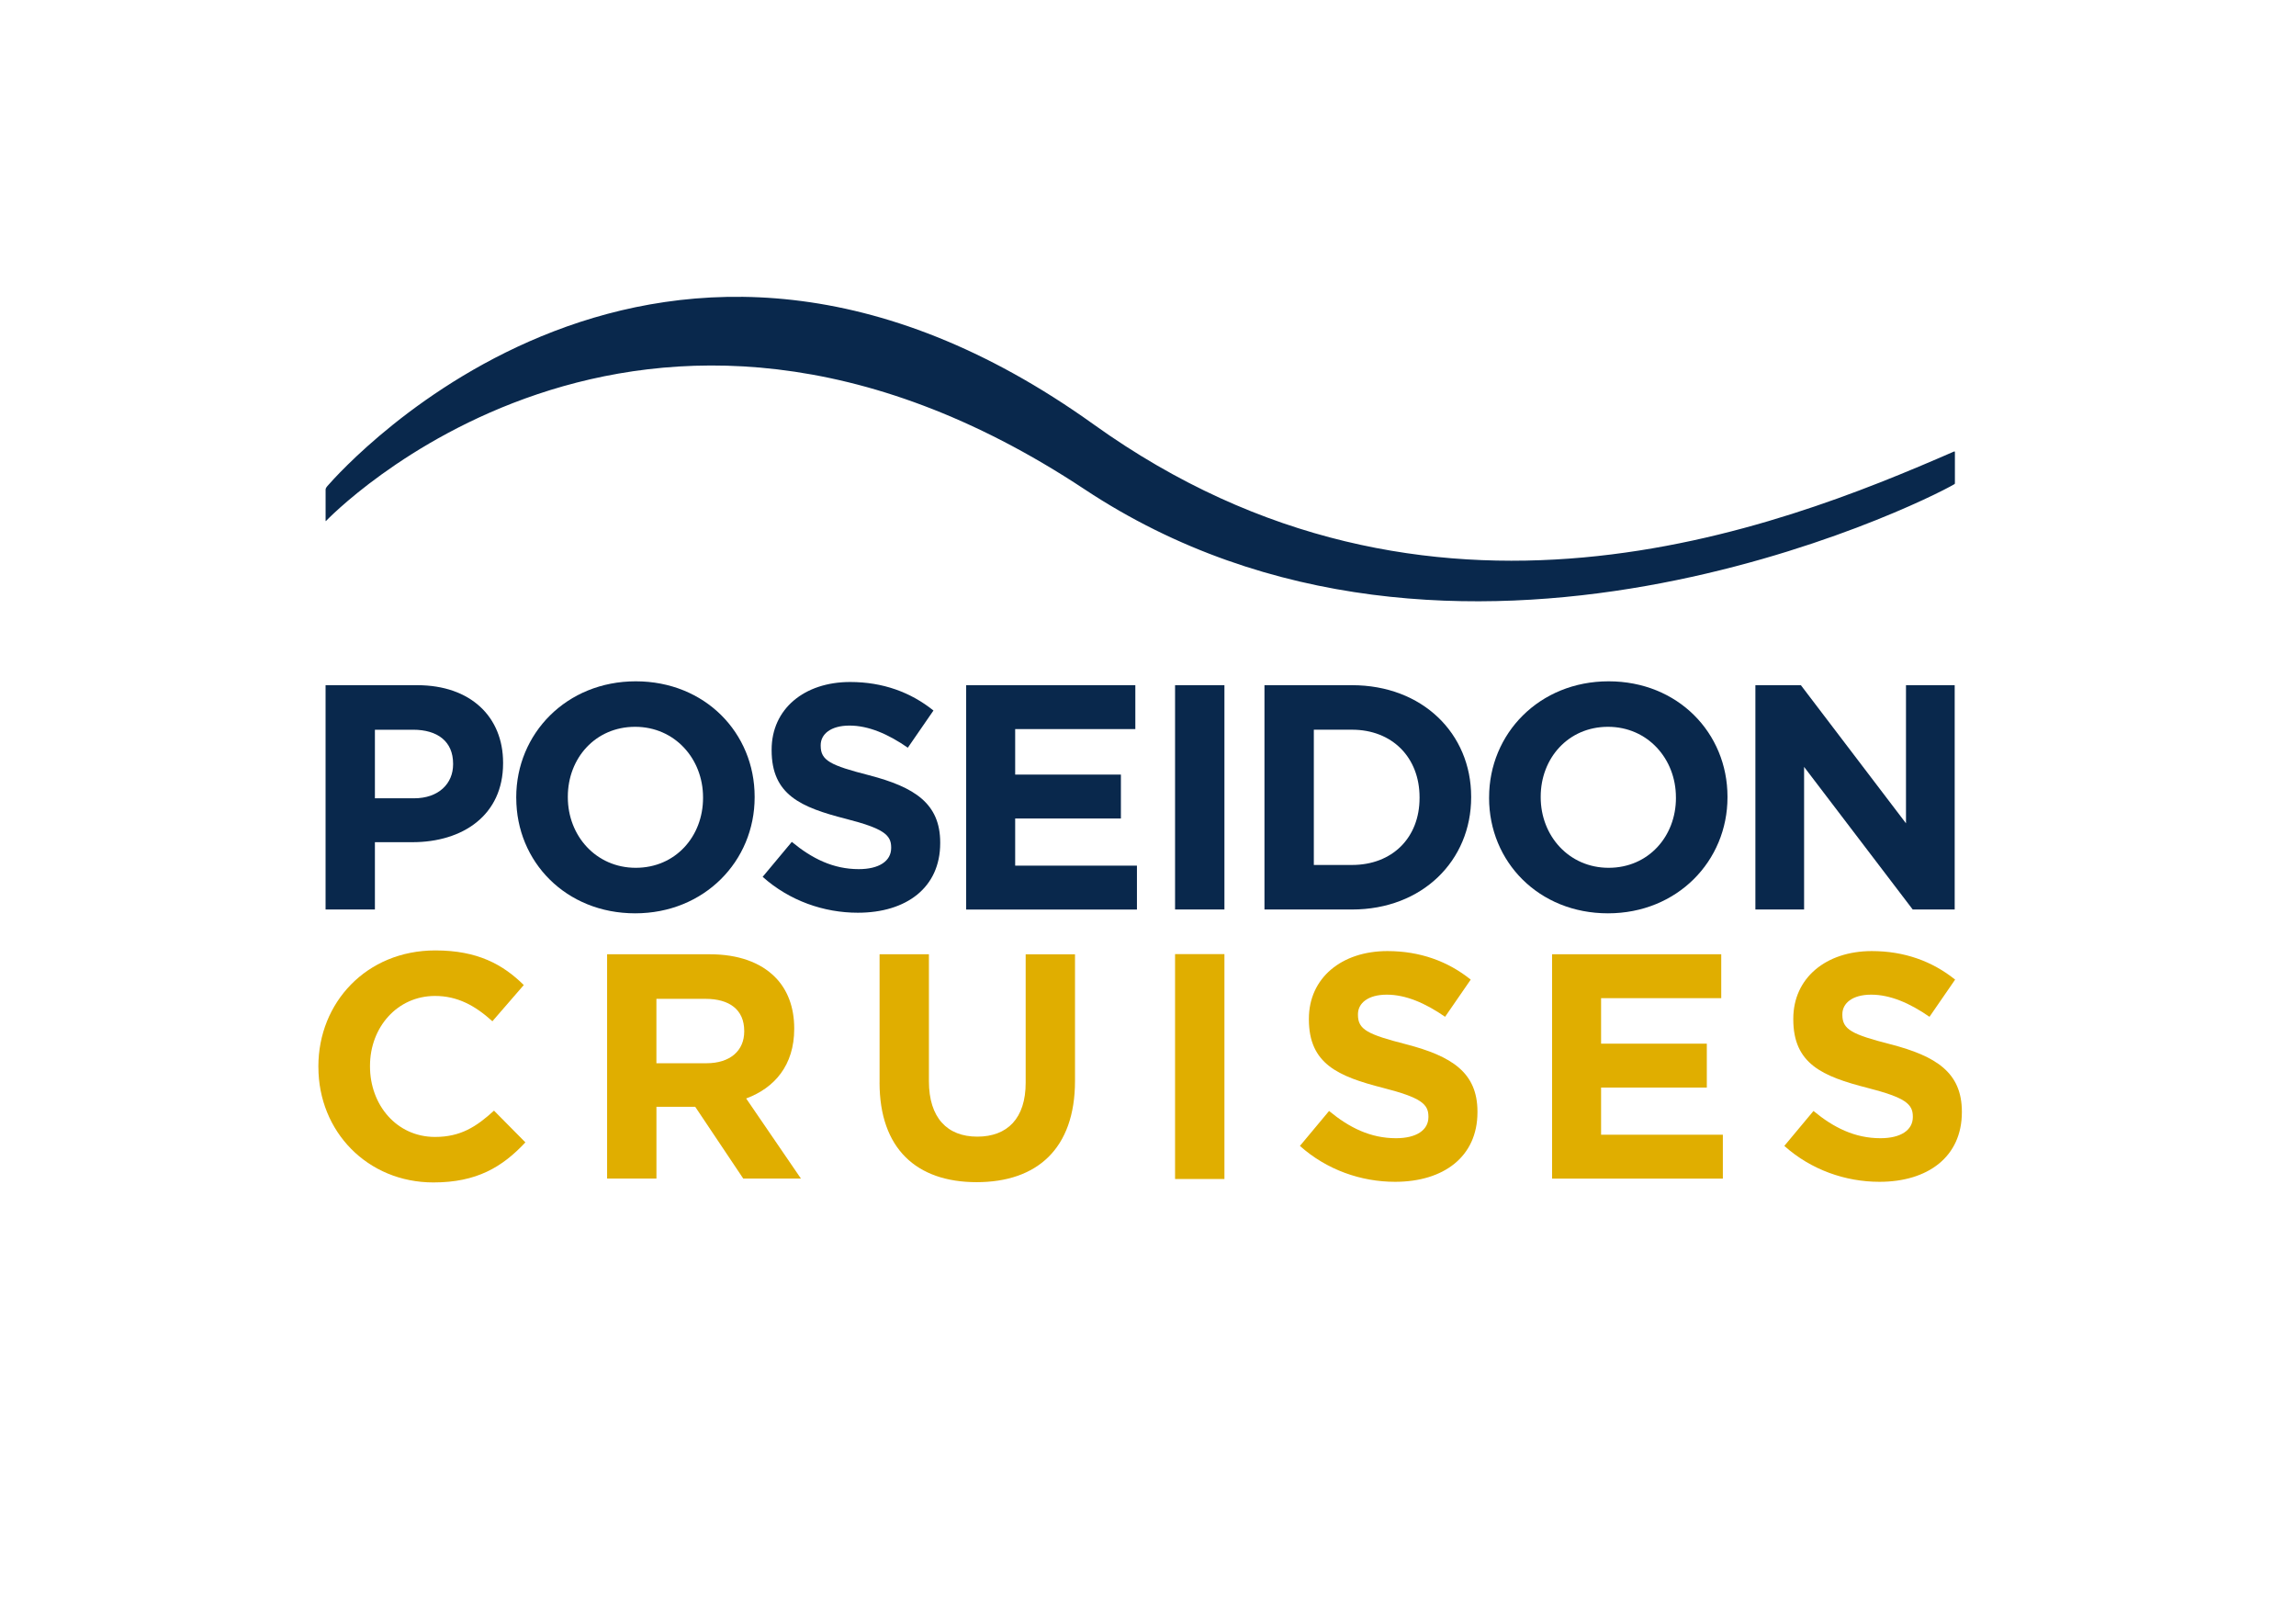
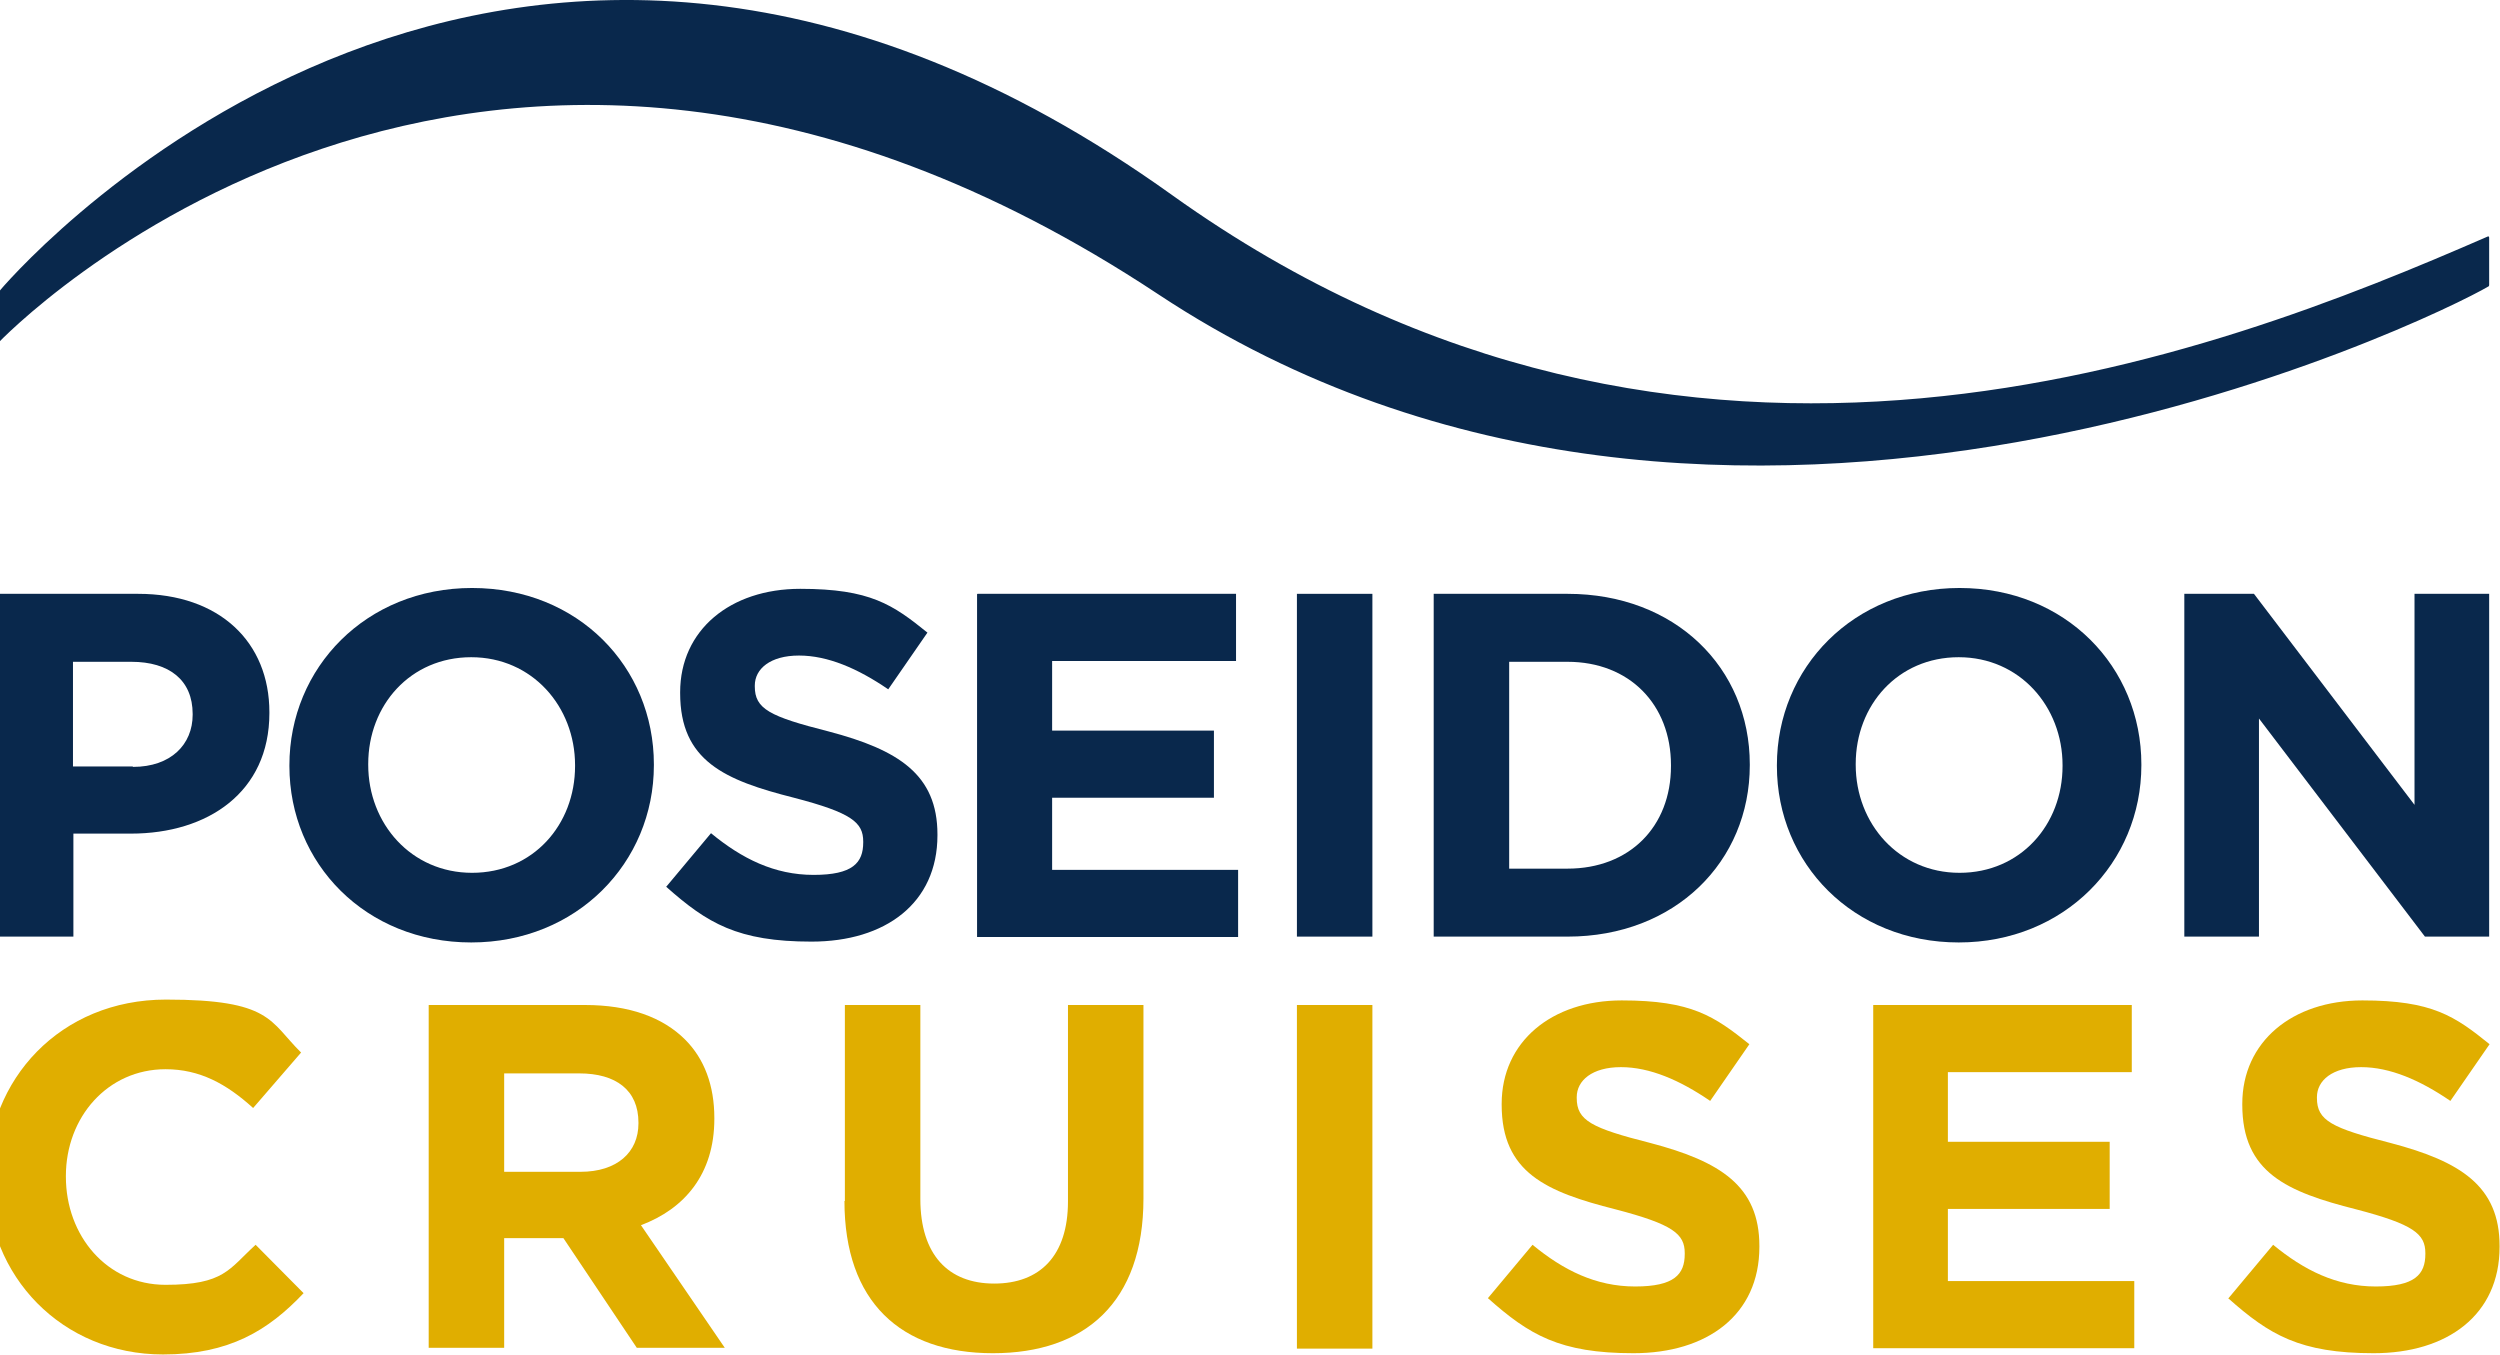
- <svg xmlns="http://www.w3.org/2000/svg" version="1.1" viewBox="0 0 841.89 595.28">
+ <svg xmlns="http://www.w3.org/2000/svg" id="Layer_1" version="1.1" viewBox="0 0 599.5 324.7">
  <defs>
    <style>
-       .cls-1 {
-         fill: #09284c;
+       .st0 {
+         fill: #e0ae00;
      }

-       .cls-2 {
-         fill: #e0ae00;
+       .st1 {
+         fill: #09284c;
      }
    </style>
  </defs>
-   <g>
-     <g id="Lager_1">
-       <g>
-         <path class="cls-1" d="M119.38,251.2h33.6c19.62,0,31.49,11.63,31.49,28.43v.23c0,19.03-14.8,28.9-33.25,28.9h-13.75v24.67h-18.09v-82.24ZM151.81,292.67c9.05,0,14.33-5.4,14.33-12.45v-.24c0-8.11-5.64-12.45-14.69-12.45h-13.98v25.14h14.33Z" />
-         <path class="cls-1" d="M189.29,292.55v-.24c0-23.38,18.45-42.53,43.83-42.53s43.59,18.92,43.59,42.3v.23c0,23.38-18.45,42.53-43.82,42.53s-43.59-18.92-43.59-42.3ZM257.79,292.55v-.24c0-14.1-10.34-25.85-24.91-25.85s-24.67,11.51-24.67,25.61v.23c0,14.1,10.34,25.85,24.91,25.85s24.67-11.51,24.67-25.61Z" />
-         <path class="cls-1" d="M279.65,321.46l10.69-12.81c7.4,6.11,15.16,9.99,24.56,9.99,7.4,0,11.87-2.94,11.87-7.75v-.23c0-4.58-2.82-6.93-16.57-10.46-16.57-4.23-27.26-8.81-27.26-25.14v-.24c0-14.92,11.98-24.79,28.79-24.79,11.98,0,22.21,3.76,30.55,10.46l-9.4,13.63c-7.28-5.05-14.45-8.11-21.38-8.11s-10.57,3.17-10.57,7.17v.23c0,5.41,3.53,7.17,17.74,10.81,16.68,4.35,26.08,10.34,26.08,24.67v.23c0,16.33-12.45,25.5-30.2,25.5-12.45,0-25.03-4.35-34.9-13.16Z" />
-         <path class="cls-1" d="M354.26,251.2h62.04v16.1h-44.06v16.68h38.77v16.1h-38.77v17.27h44.65v16.1h-62.62v-82.24Z" />
-         <path class="cls-1" d="M430.87,251.2h18.1v82.23h-18.1v-82.23Z" />
-         <path class="cls-1" d="M463.65,251.2h32.08c25.85,0,43.71,17.74,43.71,40.89v.23c0,23.15-17.86,41.12-43.71,41.12h-32.08v-82.24ZM481.75,267.53v49.58h13.98c14.8,0,24.79-9.99,24.79-24.56v-.24c0-14.57-9.99-24.79-24.79-24.79h-13.98Z" />
-         <path class="cls-1" d="M546.02,292.55v-.24c0-23.38,18.44-42.53,43.82-42.53s43.59,18.92,43.59,42.3v.23c0,23.38-18.45,42.53-43.83,42.53s-43.59-18.92-43.59-42.3ZM614.52,292.55v-.24c0-14.1-10.34-25.85-24.91-25.85s-24.67,11.51-24.67,25.61v.23c0,14.1,10.34,25.85,24.91,25.85s24.68-11.51,24.68-25.61Z" />
-         <path class="cls-1" d="M643.66,251.2h16.68l38.54,50.64v-50.64h17.86v82.24h-15.39l-39.83-52.28v52.28h-17.86v-82.24Z" />
-         <path class="cls-2" d="M116.74,391.21v-.24c0-23.38,17.62-42.53,42.89-42.53,15.51,0,24.79,5.17,32.43,12.69l-11.51,13.28c-6.35-5.76-12.81-9.28-21.03-9.28-13.86,0-23.85,11.51-23.85,25.61v.23c0,14.1,9.75,25.85,23.85,25.85,9.4,0,15.16-3.76,21.62-9.64l11.51,11.63c-8.46,9.05-17.86,14.69-33.72,14.69-24.2,0-42.18-18.68-42.18-42.3Z" />
-         <path class="cls-2" d="M222.6,349.85h37.6c10.46,0,18.56,2.94,23.97,8.34,4.58,4.58,7.05,11.04,7.05,18.8v.23c0,13.28-7.17,21.62-17.62,25.5l20.09,29.37h-21.15l-17.62-26.32h-14.22v26.32h-18.09v-82.24ZM259.03,389.8c8.81,0,13.86-4.7,13.86-11.63v-.23c0-7.76-5.4-11.75-14.22-11.75h-17.98v23.62h18.33Z" />
-         <path class="cls-2" d="M322.52,396.85v-47h18.09v46.53c0,13.39,6.7,20.33,17.74,20.33s17.74-6.7,17.74-19.74v-47.11h18.09v46.41c0,24.91-13.98,37.13-36.07,37.13s-35.6-12.34-35.6-36.54Z" />
-         <path class="cls-2" d="M430.87,349.79h18.1v82.45h-18.1v-82.45Z" />
-         <path class="cls-2" d="M476.65,420.11l10.69-12.81c7.4,6.11,15.16,9.99,24.56,9.99,7.4,0,11.87-2.94,11.87-7.75v-.23c0-4.58-2.82-6.93-16.57-10.46-16.57-4.23-27.26-8.81-27.26-25.14v-.24c0-14.92,11.98-24.79,28.79-24.79,11.98,0,22.2,3.76,30.55,10.46l-9.4,13.63c-7.29-5.05-14.45-8.11-21.38-8.11s-10.57,3.17-10.57,7.17v.23c0,5.41,3.53,7.17,17.74,10.81,16.68,4.35,26.08,10.34,26.08,24.67v.23c0,16.33-12.45,25.5-30.2,25.5-12.46,0-25.03-4.35-34.9-13.16Z" />
-         <path class="cls-2" d="M569.1,349.85h62.04v16.1h-44.06v16.68h38.77v16.1h-38.77v17.27h44.65v16.1h-62.62v-82.24Z" />
-         <path class="cls-2" d="M654.27,420.11l10.69-12.81c7.4,6.11,15.16,9.99,24.56,9.99,7.4,0,11.87-2.94,11.87-7.75v-.23c0-4.58-2.82-6.93-16.57-10.46-16.57-4.23-27.26-8.81-27.26-25.14v-.24c0-14.92,11.98-24.79,28.79-24.79,11.98,0,22.2,3.76,30.55,10.46l-9.4,13.63c-7.29-5.05-14.45-8.11-21.38-8.11s-10.57,3.17-10.57,7.17v.23c0,5.41,3.53,7.17,17.74,10.81,16.68,4.35,26.08,10.34,26.08,24.67v.23c0,16.33-12.46,25.5-30.2,25.5-12.46,0-25.03-4.35-34.9-13.16Z" />
-         <path class="cls-1" d="M716.82,177.11v-11.31c0-.43-.31-.27-.31-.27-65.17,28.44-192.13,78.44-315.47-9.92-159.28-114.11-274.75,15.45-281,22.59-.68.78-.65,1.24-.65,1.24v11.39c0,.29.12.19.12.19,0,0,114.21-120.17,278.22-11.61,135.68,89.81,306.81,5.27,318.92-1.92,0,0,.17-.08.17-.37Z" />
-       </g>
+   <g id="Lager_1">
+     <g>
+       <path class="st1" d="M-.5,142.4h33.6c19.6,0,31.5,11.6,31.5,28.4v.2c0,19-14.8,28.9-33.2,28.9h-13.8v24.7H-.5v-82.2h0ZM31.9,183.9c9.1,0,14.3-5.4,14.3-12.5v-.2c0-8.1-5.6-12.5-14.7-12.5h-14v25.1h14.3Z" />
+       <path class="st1" d="M69.4,183.7v-.2c0-23.4,18.4-42.5,43.8-42.5s43.6,18.9,43.6,42.3v.2c0,23.4-18.5,42.5-43.8,42.5s-43.6-18.9-43.6-42.3h0ZM137.9,183.7v-.2c0-14.1-10.3-25.9-24.9-25.9s-24.7,11.5-24.7,25.6v.2c0,14.1,10.3,25.9,24.9,25.9s24.7-11.5,24.7-25.6h0Z" />
+       <path class="st1" d="M159.8,212.6l10.7-12.8c7.4,6.1,15.2,10,24.6,10s11.9-2.9,11.9-7.8v-.2c0-4.6-2.8-6.9-16.6-10.5-16.6-4.2-27.3-8.8-27.3-25.1v-.2c0-14.9,12-24.8,28.8-24.8s22.2,3.8,30.5,10.5l-9.4,13.6c-7.3-5-14.5-8.1-21.4-8.1s-10.6,3.2-10.6,7.2v.2c0,5.4,3.5,7.2,17.7,10.8,16.7,4.4,26.1,10.3,26.1,24.7v.2c0,16.3-12.5,25.5-30.2,25.5s-25-4.4-34.9-13.2h0Z" />
+       <path class="st1" d="M234.4,142.4h62v16.1h-44.1v16.7h38.8v16.1h-38.8v17.3h44.6v16.1h-62.6v-82.2h0Z" />
+       <path class="st1" d="M311,142.4h18.1v82.2h-18.1v-82.2h0Z" />
+       <path class="st1" d="M343.8,142.4h32.1c25.8,0,43.7,17.7,43.7,40.9v.2c0,23.1-17.9,41.1-43.7,41.1h-32.1v-82.2h0ZM361.9,158.7v49.6h14c14.8,0,24.8-10,24.8-24.6v-.2c0-14.6-10-24.8-24.8-24.8h-14Z" />
+       <path class="st1" d="M426.1,183.7v-.2c0-23.4,18.4-42.5,43.8-42.5s43.6,18.9,43.6,42.3v.2c0,23.4-18.5,42.5-43.8,42.5s-43.6-18.9-43.6-42.3h0ZM494.6,183.7v-.2c0-14.1-10.3-25.9-24.9-25.9s-24.7,11.5-24.7,25.6v.2c0,14.1,10.3,25.9,24.9,25.9s24.7-11.5,24.7-25.6h0Z" />
+       <path class="st1" d="M523.8,142.4h16.7l38.5,50.6v-50.6h17.9v82.2h-15.4l-39.8-52.3v52.3h-17.9v-82.2h0Z" />
+       <path class="st0" d="M-3.1,282.4v-.2c0-23.4,17.6-42.5,42.9-42.5s24.8,5.2,32.4,12.7l-11.5,13.3c-6.4-5.8-12.8-9.3-21-9.3-13.9,0-23.9,11.5-23.9,25.6v.2c0,14.1,9.8,25.9,23.9,25.9s15.2-3.8,21.6-9.6l11.5,11.6c-8.5,9-17.9,14.7-33.7,14.7-24.2,0-42.2-18.7-42.2-42.3h0Z" />
+       <path class="st0" d="M102.7,241h37.6c10.5,0,18.6,2.9,24,8.3,4.6,4.6,7,11,7,18.8v.2c0,13.3-7.2,21.6-17.6,25.5l20.1,29.4h-21.1l-17.6-26.3h-14.2v26.3h-18.1v-82.2h0ZM139.2,281c8.8,0,13.9-4.7,13.9-11.6v-.2c0-7.8-5.4-11.8-14.2-11.8h-18v23.6h18.3Z" />
+       <path class="st0" d="M202.6,288v-47h18.1v46.5c0,13.4,6.7,20.3,17.7,20.3s17.7-6.7,17.7-19.7v-47.1h18.1v46.4c0,24.9-14,37.1-36.1,37.1s-35.6-12.3-35.6-36.5h0Z" />
+       <path class="st0" d="M311,241h18.1v82.4h-18.1v-82.5h0Z" />
+       <path class="st0" d="M356.8,311.3l10.7-12.8c7.4,6.1,15.2,10,24.6,10s11.9-2.9,11.9-7.8v-.2c0-4.6-2.8-6.9-16.6-10.5-16.6-4.2-27.3-8.8-27.3-25.1v-.2c0-14.9,12-24.8,28.8-24.8s22.2,3.8,30.6,10.5l-9.4,13.6c-7.3-5-14.5-8.1-21.4-8.1s-10.6,3.2-10.6,7.2v.2c0,5.4,3.5,7.2,17.7,10.8,16.7,4.4,26.1,10.3,26.1,24.7v.2c0,16.3-12.5,25.5-30.2,25.5s-25-4.4-34.9-13.2h0Z" />
+       <path class="st0" d="M449.2,241h62v16.1h-44.1v16.7h38.8v16.1h-38.8v17.3h44.7v16.1h-62.6v-82.2h0Z" />
+       <path class="st0" d="M534.4,311.3l10.7-12.8c7.4,6.1,15.2,10,24.6,10s11.9-2.9,11.9-7.8v-.2c0-4.6-2.8-6.9-16.6-10.5-16.6-4.2-27.3-8.8-27.3-25.1v-.2c0-14.9,12-24.8,28.8-24.8s22.2,3.8,30.5,10.5l-9.4,13.6c-7.3-5-14.5-8.1-21.4-8.1s-10.6,3.2-10.6,7.2v.2c0,5.4,3.5,7.2,17.7,10.8,16.7,4.4,26.1,10.3,26.1,24.7v.2c0,16.3-12.5,25.5-30.2,25.5s-25-4.4-34.9-13.2h0Z" />
+       <path class="st1" d="M596.9,68.3v-11.3c0-.4-.3-.3-.3-.3-65.2,28.4-192.1,78.4-315.5-9.9C121.9-67.3,6.4,62.2.2,69.4c-.7.8-.7,1.2-.7,1.2v11.4c0,.3.1.2.1.2,0,0,114.2-120.2,278.2-11.6,135.7,89.8,306.8,5.3,318.9-1.9,0,0,.2,0,.2-.4h0Z" />
    </g>
  </g>
</svg>
